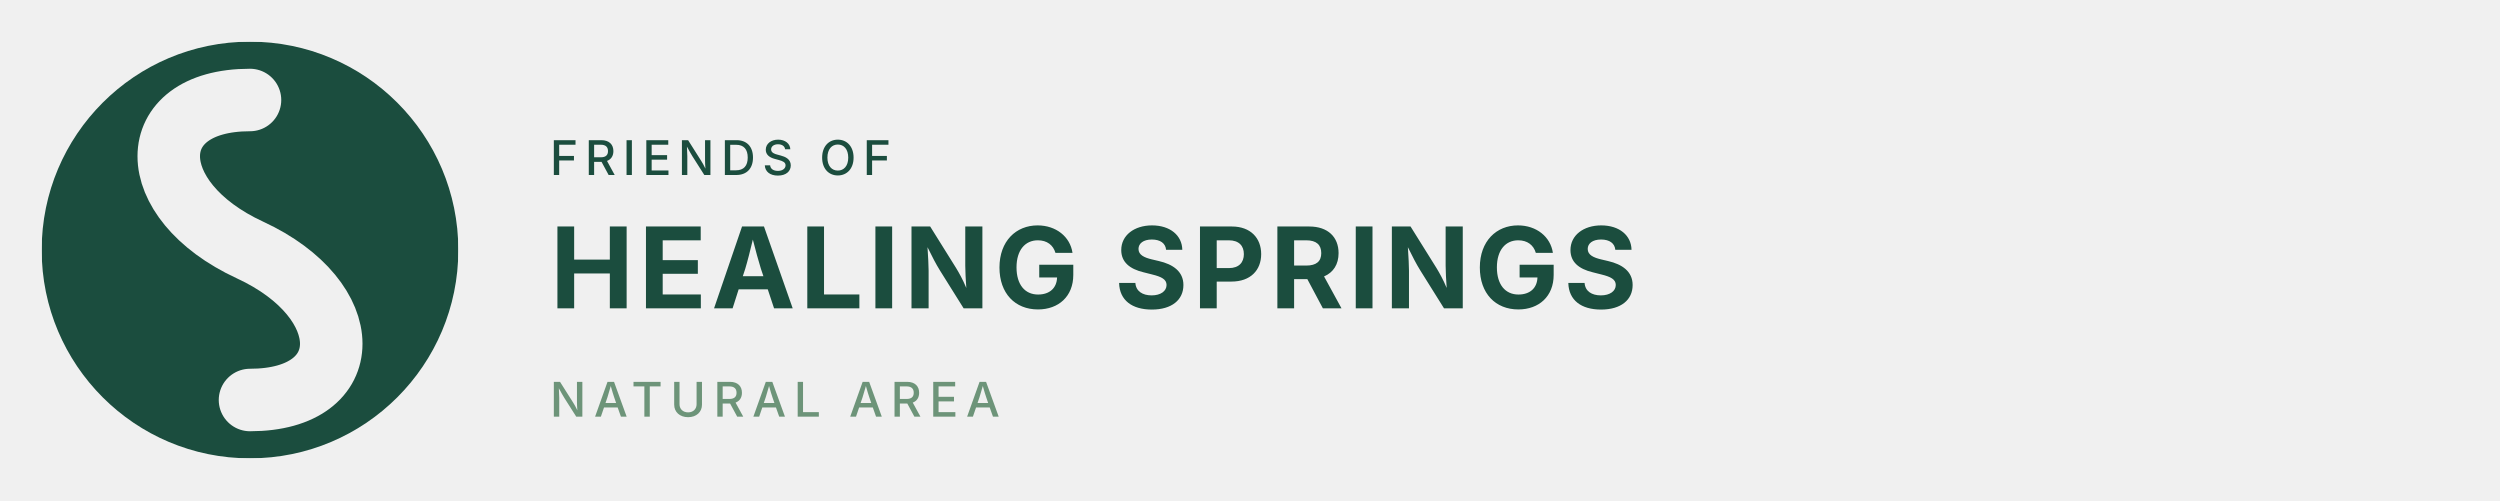
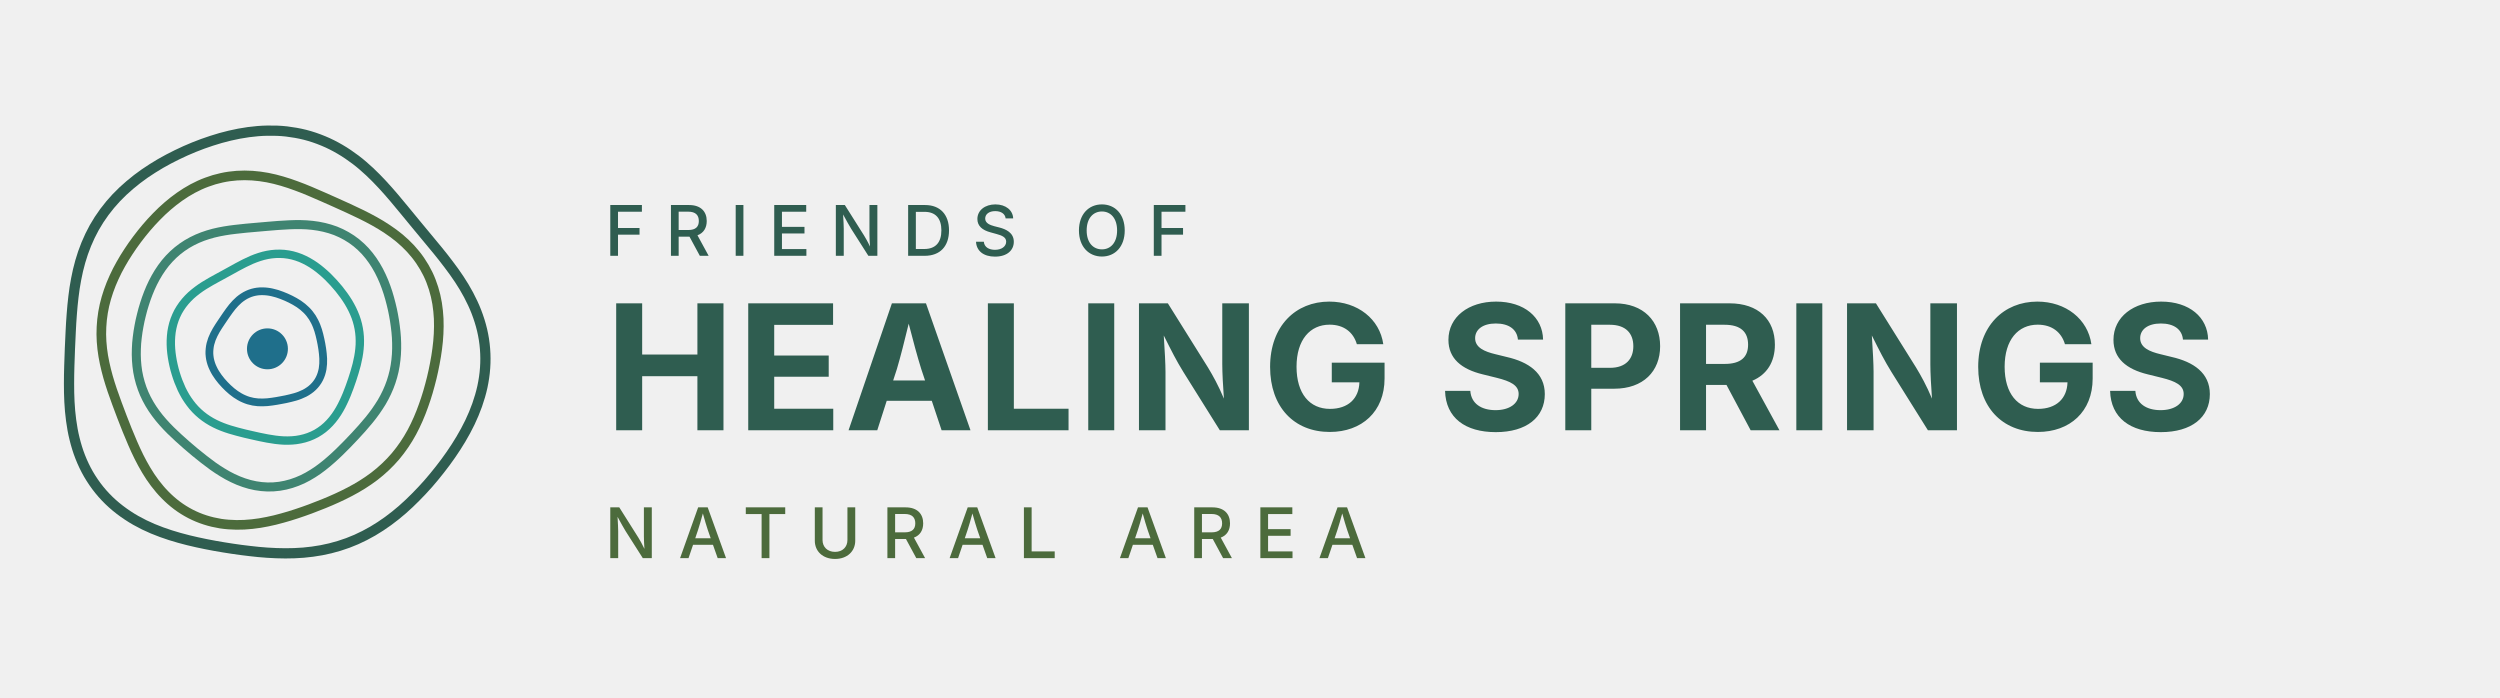
- <svg xmlns="http://www.w3.org/2000/svg" viewBox="0 0 600 120" role="img" aria-label="Friends of Healing Springs Natural Area">
-   <defs>
-     <mask id="stream-s-h">
-       <rect width="100" height="100" fill="white" />
-       <path d="M50 14C24 14 24 38 50 50C76 62 76 86 50 86" fill="none" stroke="black" stroke-width="15" stroke-linecap="round" stroke-linejoin="round" />
-     </mask>
-   </defs>
-   <g transform="translate(10 10)">
-     <circle cx="50" cy="50" r="50" fill="#1b4d3e" mask="url(#stream-s-h)" />
+ <svg xmlns="http://www.w3.org/2000/svg" viewBox="0 0 430 120" role="img" aria-label="Friends of Healing Springs Natural Area">
+   <g transform="translate(6 20) scale(0.8)">
+     <path d="M 96.78 50.00 C 96.89 51.36 96.90 52.74 96.80 54.09 C 96.71 55.45 96.50 56.82 96.22 58.15 C 95.93 59.48 95.54 60.80 95.09 62.08 C 94.64 63.36 94.10 64.62 93.52 65.84 C 92.94 67.06 92.28 68.24 91.60 69.40 C 90.92 70.55 90.19 71.67 89.43 72.77 C 88.68 73.86 87.89 74.92 87.07 75.96 C 86.26 77.00 85.42 78.01 84.56 79.00 C 83.69 79.98 82.80 80.94 81.87 81.87 C 80.95 82.80 80.00 83.71 79.01 84.57 C 78.02 85.43 76.99 86.26 75.93 87.03 C 74.87 87.80 73.76 88.53 72.63 89.19 C 71.49 89.85 70.31 90.46 69.11 90.99 C 67.91 91.52 66.67 91.98 65.42 92.36 C 64.17 92.75 62.88 93.06 61.60 93.30 C 60.32 93.54 59.02 93.71 57.73 93.82 C 56.43 93.93 55.13 93.97 53.85 93.97 C 52.56 93.97 51.28 93.91 50.00 93.83 C 48.72 93.75 47.46 93.62 46.20 93.47 C 44.93 93.33 43.68 93.16 42.42 92.97 C 41.17 92.78 39.91 92.58 38.65 92.35 C 37.39 92.12 36.13 91.87 34.86 91.59 C 33.59 91.31 32.32 91.00 31.05 90.64 C 29.78 90.28 28.50 89.89 27.24 89.42 C 25.98 88.96 24.72 88.44 23.50 87.84 C 22.29 87.24 21.08 86.57 19.95 85.81 C 18.81 85.06 17.71 84.22 16.69 83.31 C 15.67 82.40 14.71 81.39 13.85 80.33 C 12.99 79.27 12.21 78.12 11.52 76.94 C 10.84 75.76 10.25 74.51 9.75 73.24 C 9.25 71.97 8.85 70.65 8.53 69.34 C 8.20 68.03 7.97 66.69 7.79 65.36 C 7.60 64.04 7.51 62.71 7.43 61.41 C 7.36 60.10 7.34 58.80 7.34 57.52 C 7.33 56.24 7.37 54.98 7.40 53.73 C 7.43 52.47 7.48 51.24 7.53 50.00 C 7.58 48.76 7.63 47.54 7.70 46.30 C 7.76 45.06 7.83 43.83 7.93 42.58 C 8.03 41.34 8.13 40.08 8.29 38.82 C 8.44 37.56 8.62 36.29 8.87 35.03 C 9.11 33.76 9.40 32.49 9.76 31.24 C 10.12 29.98 10.55 28.73 11.05 27.51 C 11.55 26.29 12.13 25.09 12.77 23.93 C 13.42 22.78 14.15 21.65 14.94 20.58 C 15.73 19.51 16.60 18.48 17.51 17.51 C 18.43 16.54 19.41 15.62 20.43 14.76 C 21.44 13.89 22.52 13.08 23.61 12.31 C 24.71 11.55 25.85 10.84 27.00 10.16 C 28.16 9.49 29.34 8.87 30.55 8.28 C 31.75 7.69 32.97 7.15 34.22 6.64 C 35.46 6.14 36.73 5.67 38.01 5.26 C 39.29 4.84 40.60 4.47 41.92 4.16 C 43.24 3.85 44.58 3.59 45.92 3.41 C 47.27 3.23 48.64 3.11 50.00 3.09 C 51.36 3.06 52.74 3.11 54.09 3.26 C 55.44 3.42 56.80 3.66 58.11 3.99 C 59.43 4.33 60.73 4.77 61.98 5.29 C 63.23 5.80 64.45 6.42 65.61 7.10 C 66.78 7.78 67.89 8.55 68.96 9.35 C 70.02 10.15 71.02 11.03 71.98 11.92 C 72.94 12.81 73.85 13.76 74.72 14.69 C 75.60 15.63 76.42 16.59 77.24 17.54 C 78.05 18.49 78.83 19.44 79.61 20.39 C 80.39 21.33 81.15 22.27 81.93 23.21 C 82.70 24.15 83.47 25.07 84.25 26.01 C 85.03 26.96 85.82 27.89 86.61 28.86 C 87.39 29.83 88.19 30.81 88.95 31.84 C 89.72 32.86 90.49 33.90 91.21 35.00 C 91.93 36.10 92.63 37.23 93.25 38.41 C 93.87 39.59 94.46 40.82 94.94 42.08 C 95.42 43.33 95.84 44.64 96.15 45.96 C 96.46 47.28 96.68 48.64 96.78 50.00 Z" fill="none" stroke="#2F5D50" stroke-width="2.20" stroke-linejoin="round" />
+     <path d="M 86.50 50.00 C 86.37 51.06 86.19 52.11 85.99 53.15 C 85.80 54.19 85.57 55.21 85.33 56.23 C 85.08 57.25 84.81 58.25 84.52 59.25 C 84.22 60.25 83.91 61.24 83.55 62.21 C 83.20 63.19 82.83 64.16 82.41 65.11 C 81.99 66.07 81.54 67.01 81.05 67.92 C 80.55 68.84 80.01 69.74 79.42 70.60 C 78.84 71.46 78.20 72.30 77.53 73.10 C 76.85 73.89 76.13 74.66 75.37 75.37 C 74.62 76.09 73.81 76.76 72.99 77.40 C 72.16 78.03 71.30 78.61 70.42 79.17 C 69.55 79.72 68.64 80.23 67.73 80.71 C 66.82 81.19 65.89 81.64 64.95 82.07 C 64.02 82.50 63.07 82.90 62.12 83.29 C 61.16 83.68 60.20 84.06 59.22 84.42 C 58.24 84.78 57.26 85.13 56.25 85.46 C 55.25 85.79 54.23 86.11 53.18 86.39 C 52.14 86.68 51.08 86.95 50.00 87.16 C 48.92 87.38 47.82 87.57 46.70 87.68 C 45.59 87.80 44.45 87.87 43.33 87.85 C 42.20 87.83 41.05 87.75 39.93 87.58 C 38.81 87.40 37.69 87.14 36.61 86.79 C 35.53 86.45 34.46 86.00 33.45 85.48 C 32.45 84.96 31.47 84.35 30.56 83.67 C 29.65 82.99 28.79 82.23 28.00 81.42 C 27.20 80.62 26.47 79.74 25.79 78.85 C 25.11 77.96 24.50 77.02 23.93 76.07 C 23.36 75.13 22.85 74.15 22.36 73.19 C 21.88 72.23 21.44 71.25 21.02 70.29 C 20.60 69.33 20.21 68.37 19.82 67.42 C 19.44 66.47 19.07 65.53 18.71 64.59 C 18.35 63.65 17.99 62.72 17.65 61.77 C 17.30 60.83 16.96 59.89 16.64 58.94 C 16.32 57.98 16.01 57.02 15.73 56.04 C 15.46 55.06 15.20 54.07 14.99 53.06 C 14.78 52.06 14.60 51.03 14.48 50.00 C 14.36 48.97 14.29 47.92 14.28 46.88 C 14.28 45.83 14.33 44.77 14.44 43.73 C 14.55 42.69 14.73 41.64 14.96 40.61 C 15.20 39.58 15.50 38.56 15.84 37.57 C 16.18 36.57 16.59 35.59 17.03 34.62 C 17.46 33.66 17.95 32.72 18.47 31.80 C 18.99 30.87 19.54 29.97 20.13 29.08 C 20.71 28.19 21.32 27.32 21.96 26.47 C 22.60 25.62 23.26 24.78 23.96 23.96 C 24.66 23.14 25.38 22.34 26.14 21.57 C 26.90 20.79 27.69 20.03 28.52 19.32 C 29.35 18.61 30.21 17.92 31.11 17.29 C 32.02 16.66 32.96 16.06 33.93 15.54 C 34.91 15.02 35.92 14.55 36.96 14.17 C 37.99 13.78 39.07 13.46 40.15 13.23 C 41.23 12.99 42.33 12.84 43.43 12.76 C 44.53 12.68 45.65 12.69 46.74 12.76 C 47.84 12.83 48.93 12.99 50.00 13.18 C 51.07 13.38 52.12 13.65 53.15 13.95 C 54.18 14.24 55.19 14.60 56.18 14.96 C 57.17 15.31 58.13 15.71 59.08 16.10 C 60.04 16.50 60.97 16.91 61.90 17.32 C 62.83 17.72 63.74 18.13 64.67 18.55 C 65.59 18.96 66.51 19.37 67.43 19.80 C 68.36 20.23 69.29 20.66 70.22 21.12 C 71.15 21.59 72.09 22.06 73.01 22.58 C 73.93 23.10 74.86 23.64 75.75 24.25 C 76.65 24.85 77.54 25.49 78.38 26.19 C 79.21 26.89 80.03 27.65 80.77 28.45 C 81.51 29.26 82.22 30.13 82.84 31.04 C 83.46 31.95 84.03 32.92 84.51 33.91 C 84.99 34.90 85.39 35.95 85.72 37.00 C 86.05 38.05 86.30 39.14 86.48 40.23 C 86.66 41.31 86.76 42.42 86.82 43.51 C 86.87 44.60 86.85 45.70 86.80 46.78 C 86.75 47.86 86.64 48.94 86.50 50.00 Z" fill="none" stroke="#4C6B3C" stroke-width="2.07" stroke-linejoin="round" />
+     <path d="M 77.78 50.00 C 77.76 50.81 77.72 51.62 77.62 52.42 C 77.53 53.22 77.40 54.02 77.23 54.80 C 77.05 55.59 76.84 56.36 76.58 57.12 C 76.32 57.88 76.02 58.63 75.68 59.35 C 75.35 60.07 74.97 60.77 74.57 61.46 C 74.16 62.14 73.72 62.79 73.27 63.44 C 72.82 64.08 72.34 64.69 71.85 65.30 C 71.36 65.90 70.85 66.49 70.34 67.07 C 69.83 67.65 69.31 68.22 68.78 68.78 C 68.26 69.35 67.72 69.91 67.17 70.47 C 66.63 71.03 66.08 71.59 65.50 72.14 C 64.93 72.69 64.34 73.25 63.73 73.78 C 63.12 74.32 62.49 74.86 61.83 75.36 C 61.17 75.87 60.48 76.37 59.76 76.81 C 59.04 77.26 58.29 77.69 57.52 78.05 C 56.74 78.41 55.93 78.73 55.11 78.98 C 54.29 79.23 53.44 79.43 52.59 79.55 C 51.73 79.67 50.86 79.72 50.00 79.70 C 49.14 79.68 48.27 79.58 47.43 79.43 C 46.58 79.27 45.74 79.05 44.93 78.77 C 44.11 78.50 43.32 78.16 42.55 77.79 C 41.79 77.43 41.04 77.01 40.33 76.57 C 39.61 76.14 38.92 75.67 38.25 75.20 C 37.58 74.72 36.93 74.23 36.30 73.73 C 35.66 73.24 35.05 72.74 34.43 72.23 C 33.82 71.73 33.22 71.22 32.63 70.70 C 32.03 70.19 31.45 69.67 30.87 69.13 C 30.28 68.60 29.71 68.06 29.15 67.50 C 28.59 66.93 28.03 66.36 27.50 65.75 C 26.97 65.15 26.45 64.52 25.98 63.87 C 25.50 63.22 25.04 62.54 24.63 61.83 C 24.22 61.13 23.84 60.39 23.51 59.64 C 23.19 58.89 22.90 58.11 22.67 57.32 C 22.44 56.54 22.25 55.73 22.11 54.92 C 21.98 54.11 21.89 53.28 21.84 52.46 C 21.79 51.64 21.79 50.82 21.82 50.00 C 21.84 49.18 21.91 48.36 22.01 47.55 C 22.10 46.74 22.23 45.93 22.38 45.13 C 22.52 44.33 22.70 43.53 22.90 42.74 C 23.09 41.95 23.31 41.16 23.56 40.38 C 23.81 39.60 24.07 38.82 24.38 38.05 C 24.68 37.29 25.01 36.52 25.38 35.78 C 25.75 35.04 26.15 34.31 26.59 33.61 C 27.03 32.91 27.52 32.22 28.04 31.57 C 28.57 30.93 29.13 30.31 29.74 29.74 C 30.34 29.17 30.99 28.64 31.67 28.16 C 32.35 27.68 33.06 27.24 33.80 26.86 C 34.53 26.48 35.29 26.15 36.06 25.86 C 36.83 25.57 37.62 25.34 38.41 25.13 C 39.19 24.93 39.98 24.78 40.77 24.64 C 41.55 24.50 42.34 24.40 43.12 24.31 C 43.89 24.21 44.66 24.14 45.43 24.06 C 46.19 23.99 46.95 23.93 47.71 23.86 C 48.48 23.79 49.23 23.73 50.00 23.66 C 50.77 23.60 51.54 23.53 52.32 23.47 C 53.10 23.42 53.90 23.36 54.70 23.33 C 55.51 23.30 56.33 23.27 57.16 23.29 C 57.98 23.31 58.83 23.35 59.66 23.45 C 60.50 23.55 61.35 23.68 62.18 23.88 C 63.01 24.08 63.84 24.32 64.65 24.63 C 65.45 24.95 66.24 25.32 66.98 25.75 C 67.73 26.17 68.45 26.67 69.13 27.21 C 69.80 27.75 70.43 28.35 71.02 28.98 C 71.60 29.62 72.14 30.30 72.63 31.01 C 73.12 31.72 73.56 32.46 73.97 33.22 C 74.37 33.97 74.72 34.76 75.05 35.54 C 75.37 36.32 75.65 37.12 75.91 37.92 C 76.16 38.72 76.38 39.52 76.58 40.32 C 76.79 41.13 76.96 41.93 77.11 42.74 C 77.26 43.54 77.39 44.35 77.49 45.15 C 77.60 45.96 77.68 46.77 77.73 47.57 C 77.77 48.38 77.80 49.19 77.78 50.00 Z" fill="none" stroke="#3F8471" stroke-width="1.94" stroke-linejoin="round" />
+     <path d="M 69.79 50.00 C 69.74 50.57 69.65 51.15 69.55 51.71 C 69.45 52.27 69.32 52.83 69.19 53.38 C 69.05 53.93 68.90 54.48 68.73 55.02 C 68.57 55.56 68.40 56.10 68.22 56.63 C 68.04 57.17 67.85 57.70 67.66 58.23 C 67.46 58.77 67.26 59.30 67.04 59.84 C 66.81 60.37 66.59 60.91 66.33 61.43 C 66.08 61.96 65.81 62.50 65.51 63.01 C 65.21 63.53 64.89 64.04 64.53 64.53 C 64.17 65.02 63.79 65.50 63.37 65.94 C 62.96 66.38 62.51 66.80 62.03 67.18 C 61.55 67.55 61.04 67.90 60.51 68.20 C 59.98 68.49 59.41 68.75 58.84 68.96 C 58.27 69.17 57.68 69.33 57.08 69.45 C 56.49 69.58 55.88 69.65 55.28 69.69 C 54.68 69.73 54.07 69.73 53.47 69.71 C 52.88 69.68 52.29 69.62 51.71 69.55 C 51.13 69.48 50.56 69.38 50.00 69.28 C 49.44 69.18 48.89 69.07 48.34 68.95 C 47.80 68.84 47.26 68.72 46.72 68.59 C 46.18 68.47 45.65 68.35 45.12 68.22 C 44.58 68.09 44.05 67.96 43.52 67.81 C 42.98 67.67 42.44 67.52 41.91 67.35 C 41.37 67.18 40.83 67.00 40.30 66.79 C 39.77 66.58 39.24 66.36 38.73 66.10 C 38.21 65.84 37.70 65.56 37.21 65.24 C 36.72 64.93 36.24 64.58 35.79 64.21 C 35.34 63.84 34.90 63.43 34.50 63.01 C 34.09 62.58 33.71 62.13 33.36 61.65 C 33.00 61.18 32.68 60.68 32.37 60.18 C 32.07 59.67 31.80 59.14 31.54 58.61 C 31.29 58.07 31.06 57.52 30.85 56.97 C 30.64 56.42 30.45 55.85 30.28 55.29 C 30.10 54.72 29.95 54.14 29.82 53.56 C 29.69 52.98 29.57 52.39 29.48 51.80 C 29.39 51.20 29.31 50.60 29.27 50.00 C 29.23 49.40 29.21 48.79 29.23 48.18 C 29.25 47.58 29.30 46.97 29.38 46.36 C 29.47 45.76 29.60 45.16 29.76 44.58 C 29.93 43.99 30.14 43.41 30.39 42.86 C 30.63 42.31 30.92 41.77 31.25 41.26 C 31.57 40.75 31.94 40.26 32.33 39.80 C 32.72 39.34 33.14 38.91 33.58 38.50 C 34.02 38.10 34.49 37.73 34.95 37.38 C 35.42 37.02 35.91 36.70 36.39 36.39 C 36.88 36.08 37.37 35.80 37.85 35.52 C 38.34 35.24 38.82 34.98 39.30 34.72 C 39.78 34.45 40.25 34.20 40.73 33.94 C 41.20 33.68 41.67 33.42 42.15 33.16 C 42.62 32.89 43.10 32.63 43.58 32.37 C 44.07 32.11 44.56 31.84 45.07 31.59 C 45.57 31.34 46.09 31.09 46.63 30.86 C 47.16 30.64 47.71 30.43 48.27 30.25 C 48.83 30.07 49.41 29.91 50.00 29.80 C 50.59 29.69 51.19 29.61 51.79 29.58 C 52.39 29.55 53.00 29.56 53.59 29.61 C 54.19 29.67 54.80 29.77 55.38 29.91 C 55.97 30.06 56.55 30.25 57.11 30.47 C 57.67 30.70 58.21 30.97 58.74 31.26 C 59.27 31.55 59.78 31.88 60.27 32.22 C 60.76 32.56 61.23 32.94 61.68 33.32 C 62.14 33.70 62.57 34.10 63.00 34.51 C 63.42 34.92 63.83 35.35 64.22 35.78 C 64.62 36.21 65.00 36.65 65.37 37.11 C 65.73 37.56 66.09 38.02 66.43 38.50 C 66.77 38.97 67.09 39.46 67.40 39.96 C 67.70 40.46 67.98 40.97 68.24 41.49 C 68.50 42.02 68.73 42.56 68.94 43.11 C 69.14 43.66 69.31 44.22 69.45 44.79 C 69.59 45.36 69.69 45.94 69.76 46.52 C 69.83 47.09 69.87 47.68 69.87 48.26 C 69.88 48.84 69.85 49.43 69.79 50.00 Z" fill="none" stroke="#2A9D8F" stroke-width="1.80" stroke-linejoin="round" />
+     <path d="M 61.78 50.00 C 61.83 50.34 61.88 50.69 61.91 51.04 C 61.95 51.39 61.98 51.75 61.99 52.11 C 62.00 52.48 62.00 52.84 61.98 53.21 C 61.96 53.58 61.92 53.95 61.86 54.32 C 61.79 54.68 61.70 55.05 61.59 55.40 C 61.47 55.76 61.33 56.11 61.16 56.44 C 60.99 56.77 60.79 57.10 60.56 57.40 C 60.34 57.70 60.09 57.98 59.82 58.24 C 59.55 58.50 59.26 58.74 58.95 58.95 C 58.65 59.17 58.32 59.36 58.00 59.53 C 57.67 59.70 57.33 59.85 56.99 59.98 C 56.65 60.12 56.31 60.23 55.97 60.33 C 55.62 60.44 55.28 60.52 54.94 60.60 C 54.61 60.69 54.27 60.76 53.94 60.83 C 53.61 60.90 53.28 60.96 52.95 61.02 C 52.63 61.08 52.30 61.14 51.97 61.20 C 51.65 61.25 51.32 61.31 50.99 61.35 C 50.66 61.40 50.33 61.44 50.00 61.47 C 49.67 61.50 49.33 61.52 48.99 61.52 C 48.65 61.53 48.31 61.52 47.97 61.50 C 47.63 61.47 47.29 61.43 46.95 61.37 C 46.62 61.31 46.28 61.23 45.95 61.13 C 45.62 61.03 45.29 60.91 44.98 60.77 C 44.66 60.64 44.35 60.48 44.05 60.31 C 43.75 60.14 43.45 59.95 43.17 59.76 C 42.88 59.56 42.61 59.35 42.34 59.13 C 42.07 58.91 41.81 58.68 41.56 58.44 C 41.31 58.20 41.06 57.96 40.82 57.70 C 40.58 57.45 40.34 57.19 40.12 56.92 C 39.89 56.65 39.67 56.37 39.46 56.08 C 39.25 55.80 39.05 55.50 38.86 55.19 C 38.68 54.89 38.50 54.57 38.35 54.24 C 38.19 53.92 38.05 53.58 37.93 53.23 C 37.82 52.89 37.72 52.53 37.65 52.18 C 37.59 51.82 37.54 51.45 37.52 51.09 C 37.51 50.73 37.52 50.36 37.56 50.00 C 37.59 49.64 37.66 49.28 37.74 48.93 C 37.83 48.58 37.94 48.23 38.06 47.90 C 38.19 47.56 38.34 47.23 38.49 46.92 C 38.65 46.60 38.82 46.29 38.99 45.99 C 39.16 45.69 39.35 45.40 39.53 45.12 C 39.71 44.83 39.90 44.55 40.09 44.28 C 40.27 44.00 40.46 43.73 40.65 43.45 C 40.83 43.18 41.02 42.90 41.21 42.63 C 41.41 42.35 41.60 42.08 41.80 41.80 C 42.01 41.53 42.21 41.25 42.43 40.98 C 42.66 40.72 42.89 40.45 43.13 40.19 C 43.38 39.94 43.64 39.68 43.91 39.45 C 44.19 39.22 44.48 39.00 44.78 38.81 C 45.08 38.61 45.41 38.43 45.74 38.28 C 46.06 38.13 46.41 38.00 46.76 37.90 C 47.11 37.80 47.47 37.73 47.83 37.68 C 48.19 37.63 48.55 37.62 48.92 37.62 C 49.28 37.62 49.64 37.65 50.00 37.69 C 50.36 37.73 50.71 37.80 51.06 37.88 C 51.41 37.95 51.75 38.05 52.09 38.15 C 52.43 38.26 52.76 38.37 53.08 38.50 C 53.41 38.62 53.73 38.75 54.04 38.89 C 54.36 39.03 54.67 39.17 54.98 39.33 C 55.28 39.48 55.59 39.64 55.88 39.81 C 56.18 39.98 56.47 40.16 56.76 40.35 C 57.04 40.54 57.32 40.75 57.58 40.96 C 57.85 41.18 58.11 41.41 58.35 41.65 C 58.60 41.89 58.83 42.15 59.04 42.41 C 59.26 42.68 59.46 42.96 59.65 43.25 C 59.83 43.53 60.00 43.83 60.15 44.14 C 60.31 44.44 60.44 44.76 60.57 45.07 C 60.70 45.39 60.80 45.71 60.91 46.03 C 61.01 46.35 61.10 46.68 61.18 47.00 C 61.26 47.33 61.34 47.66 61.41 47.99 C 61.48 48.32 61.55 48.65 61.61 48.98 C 61.67 49.32 61.73 49.66 61.78 50.00 Z" fill="none" stroke="#1F6F8B" stroke-width="1.67" stroke-linejoin="round" />
+     <circle cx="50" cy="50" r="4.4" fill="#1F6F8B" />
  </g>
-   <text x="132" y="42" fill="#1b4d3e" font-family="Inter, 'Helvetica Neue', Arial, sans-serif" font-size="11.5" font-weight="500" letter-spacing="0.14em">FRIENDS OF</text>
-   <text x="132" y="74" fill="#1b4d3e" font-family="Inter, 'Helvetica Neue', Arial, sans-serif" font-size="27" font-weight="700" letter-spacing="0.04em">HEALING SPRINGS</text>
-   <text x="132" y="100" fill="#6d9479" font-family="Inter, 'Helvetica Neue', Arial, sans-serif" font-size="11.5" font-weight="500" letter-spacing="0.16em">NATURAL AREA</text>
+   <text x="104" y="44" fill="#2F5D50" font-family="'Inter', 'Helvetica Neue', Arial, sans-serif" font-size="12" font-weight="500" letter-spacing="0.28em" text-anchor="start">FRIENDS OF</text>
+   <text x="104" y="74" fill="#2F5D50" font-family="'Inter', 'Helvetica Neue', Arial, sans-serif" font-size="30" font-weight="700" letter-spacing="0.01em" text-anchor="start">HEALING SPRINGS</text>
+   <text x="104" y="96" fill="#4C6B3C" font-family="'Inter', 'Helvetica Neue', Arial, sans-serif" font-size="12" font-weight="500" letter-spacing="0.30em" text-anchor="start">NATURAL AREA</text>
</svg>
